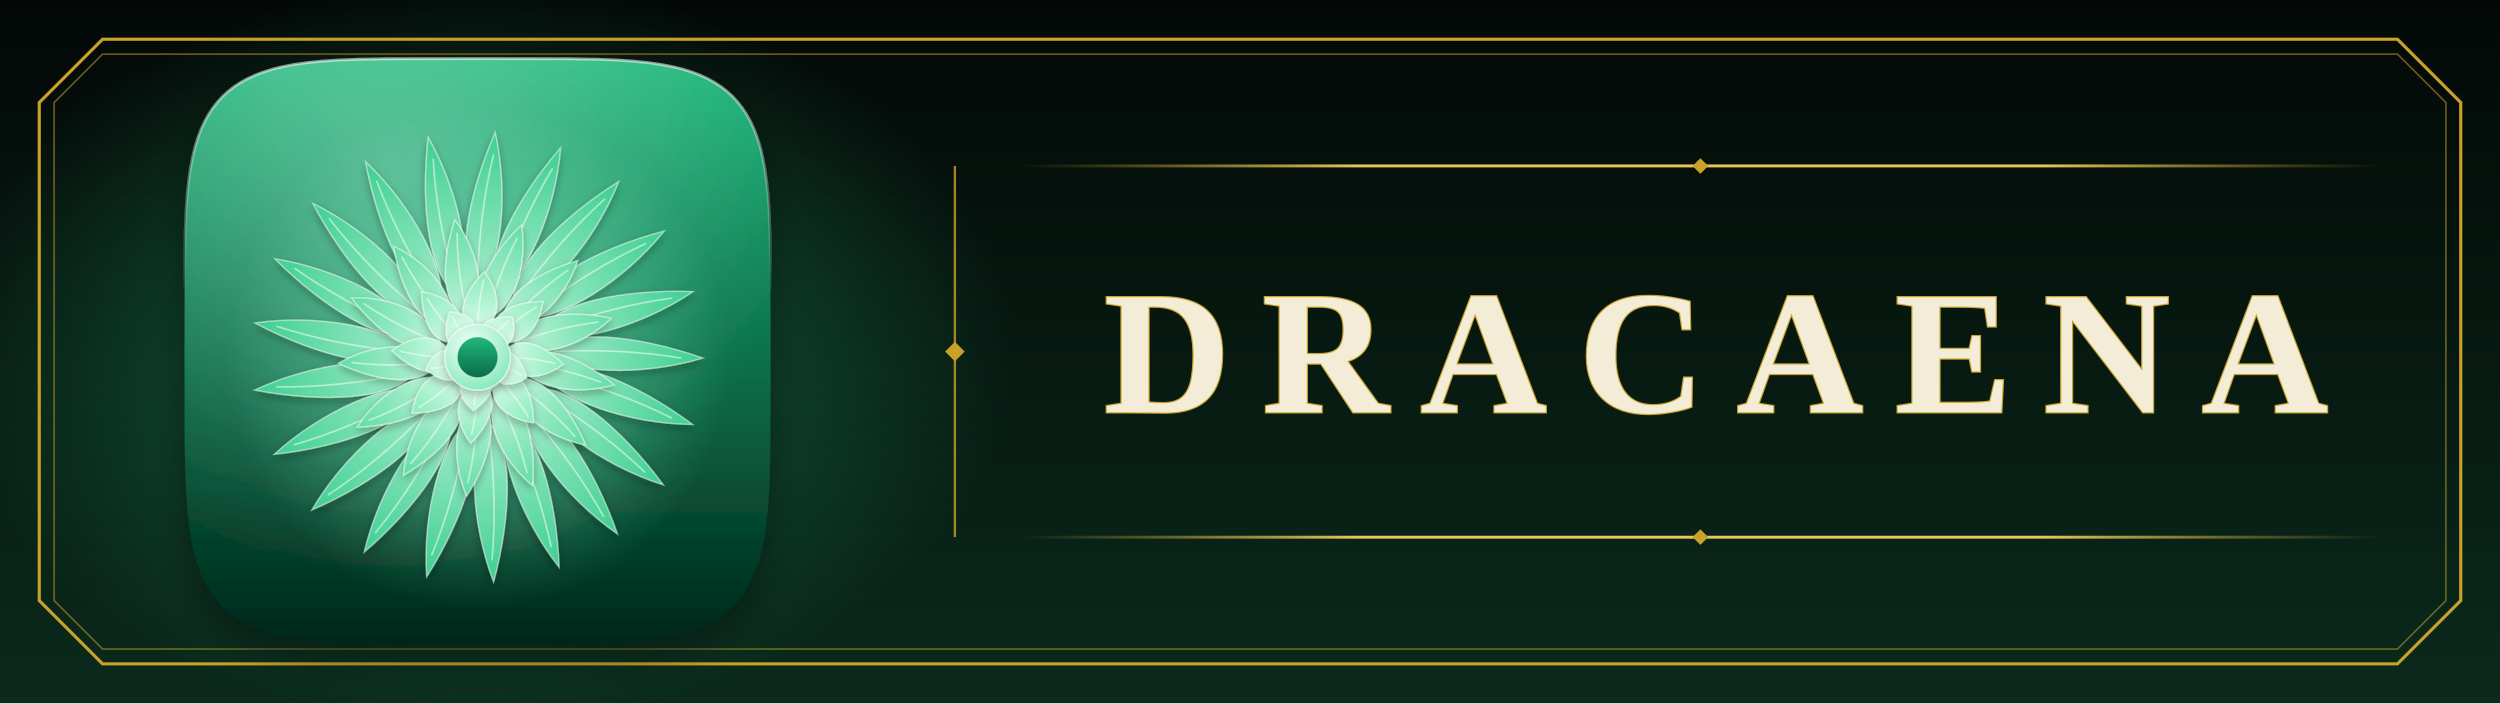
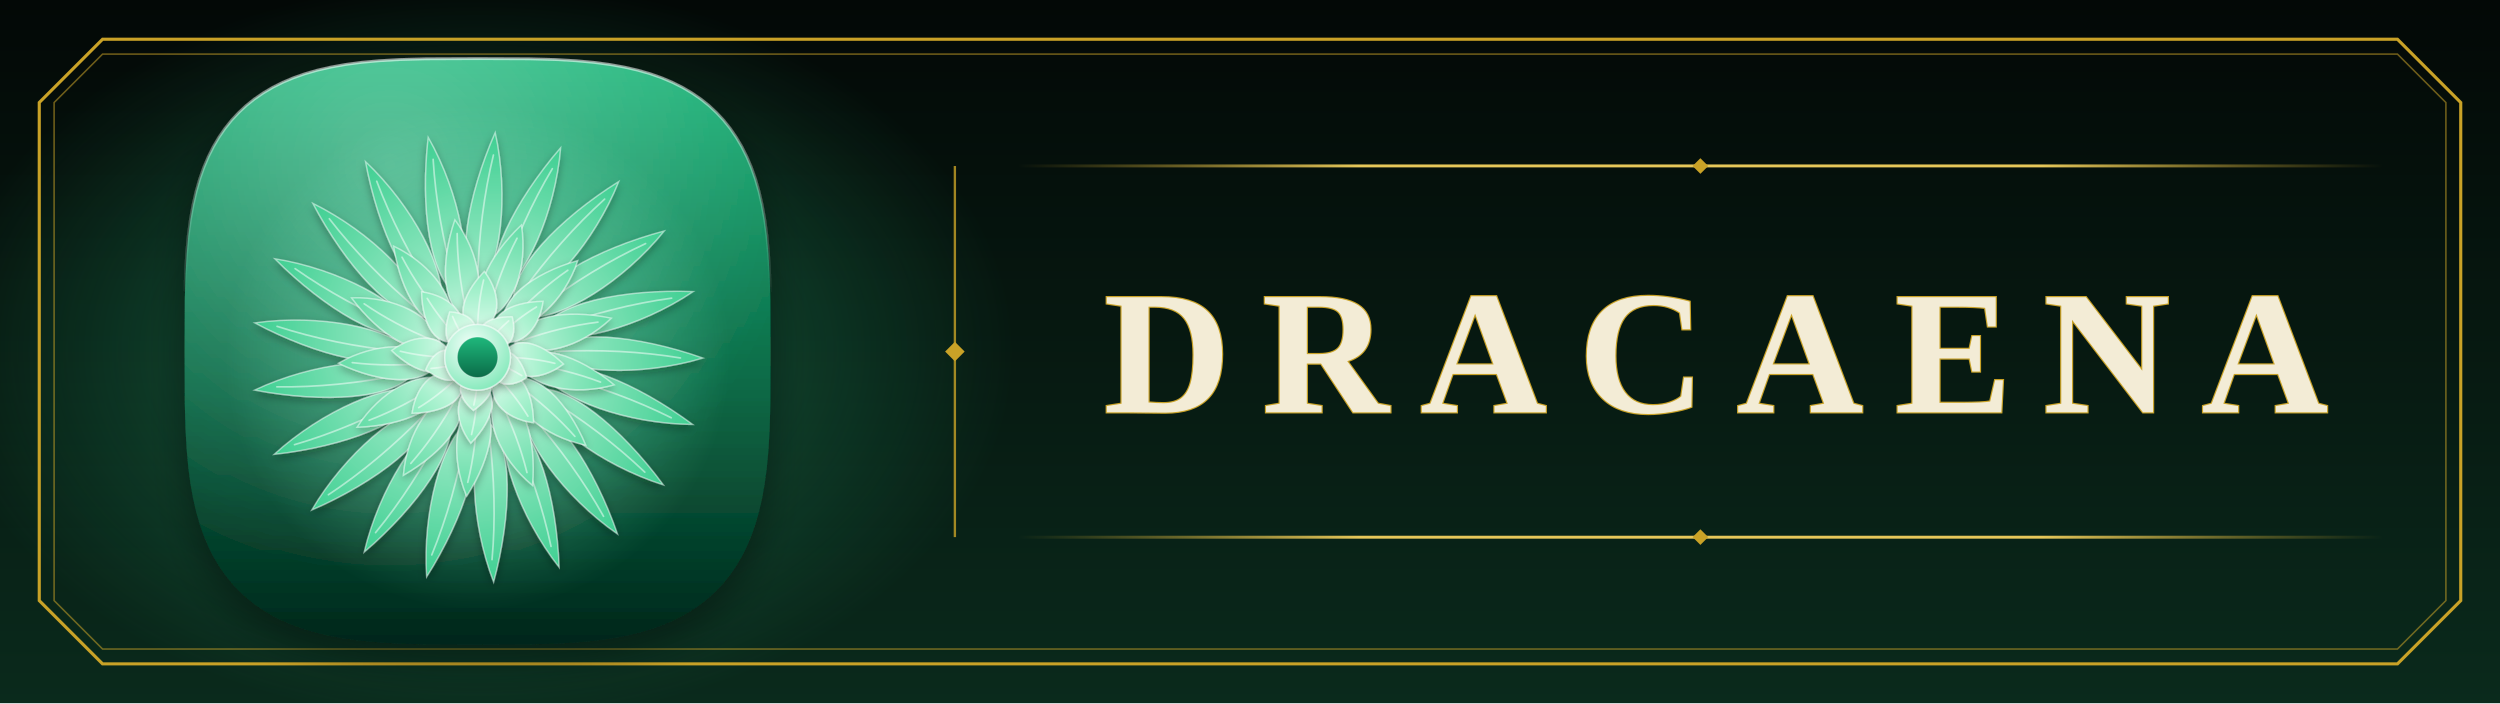
<svg xmlns="http://www.w3.org/2000/svg" viewBox="0 0 1280 360" width="1280" height="360" role="img" aria-labelledby="t d">
  <defs>
    <linearGradient id="ibg" x1="0" y1="0" x2="0" y2="1">
      <stop offset="0" stop-color="#1fb87c" />
      <stop offset=".55" stop-color="#0a6b47" />
      <stop offset="1" stop-color="#03261a" />
    </linearGradient>
    <radialGradient id="gloss" cx="35%" cy="18%" r="70%">
      <stop offset="0" stop-color="#fff" stop-opacity=".28" />
      <stop offset="1" stop-color="#fff" stop-opacity="0" />
    </radialGradient>
    <linearGradient id="edge" x1="0" y1="0" x2="0" y2="1">
      <stop offset="0" stop-color="#fff" stop-opacity=".55" />
      <stop offset=".4" stop-color="#fff" stop-opacity="0" />
    </linearGradient>
    <filter id="sh" x="-20%" y="-20%" width="140%" height="150%">
      <feDropShadow dx="0" dy="22" stdDeviation="26" flood-color="#000" flood-opacity=".4" />
    </filter>
    <filter id="ps" x="-20%" y="-20%" width="140%" height="140%">
      <feDropShadow dx="0" dy="5" stdDeviation="6" flood-color="#021a11" flood-opacity=".32" />
    </filter>
    <linearGradient id="g0" x1="0" y1="1" x2="0" y2="0">
      <stop offset="0" stop-color="#a6edcc" />
      <stop offset="1" stop-color="#3fcf92" />
    </linearGradient>
    <g id="k0">
      <path d="M0 -90.4C-32.5 -126.5 -14.6 -225.8 24.8 -316.0C44.4 -225.8 32.5 -126.5 0 -90.4Z" fill="url(#g0)" stroke="#fff" stroke-opacity=".5" stroke-width="2" />
      <path d="M0 -108.5Q2.5 -203.2 22.3 -284.4" fill="none" stroke="#fff" stroke-opacity=".5" stroke-width="2.4" stroke-linecap="round" />
    </g>
    <linearGradient id="g1" x1="0" y1="1" x2="0" y2="0">
      <stop offset="0" stop-color="#c2f5dc" />
      <stop offset="1" stop-color="#62dca6" />
    </linearGradient>
    <g id="k1">
      <path d="M0 -55.9C-32.4 -78.2 -20.3 -139.5 15.3 -195.3C38.7 -139.5 32.4 -78.2 0 -55.9Z" fill="url(#g1)" stroke="#fff" stroke-opacity=".5" stroke-width="2" />
      <path d="M0 -67.0Q1.5 -125.6 13.8 -175.8" fill="none" stroke="#fff" stroke-opacity=".5" stroke-width="2.4" stroke-linecap="round" />
    </g>
    <linearGradient id="g2" x1="0" y1="1" x2="0" y2="0">
      <stop offset="0" stop-color="#d9fbea" />
      <stop offset="1" stop-color="#8aebbd" />
    </linearGradient>
    <g id="k2">
      <path d="M0 -34.5C-32.6 -48.3 -23.9 -86.2 9.5 -120.7C35.3 -86.2 32.6 -48.3 0 -34.5Z" fill="url(#g2)" stroke="#fff" stroke-opacity=".5" stroke-width="2" />
      <path d="M0 -41.4Q0.9 -77.6 8.5 -108.6" fill="none" stroke="#fff" stroke-opacity=".5" stroke-width="2.4" stroke-linecap="round" />
    </g>
    <linearGradient id="g3" x1="0" y1="1" x2="0" y2="0">
      <stop offset="0" stop-color="#effff7" />
      <stop offset="1" stop-color="#b5f4d3" />
    </linearGradient>
    <g id="k3">
      <path d="M0 -21.3C-30.5 -29.9 -24.2 -53.3 5.9 -74.6C31.2 -53.3 30.5 -29.9 0 -21.3Z" fill="url(#g3)" stroke="#fff" stroke-opacity=".5" stroke-width="2" />
      <path d="M0 -25.6Q0.6 -48.0 5.3 -67.1" fill="none" stroke="#fff" stroke-opacity=".5" stroke-width="2.4" stroke-linecap="round" />
    </g>
    <radialGradient id="halo" cx="50%" cy="50%" r="50%">
      <stop offset=".6" stop-color="#8dffd0" stop-opacity=".22" />
      <stop offset="1" stop-color="#8dffd0" stop-opacity="0" />
    </radialGradient>
    <radialGradient id="cd" cx="40%" cy="32%" r="75%">
      <stop offset="0" stop-color="#f4fffa" />
      <stop offset="1" stop-color="#7fe8b8" />
    </radialGradient>
    <linearGradient id="ci" x1="0" y1="0" x2="0" y2="1">
      <stop offset="0" stop-color="#1fb87c" />
      <stop offset="1" stop-color="#0a6b47" />
    </linearGradient>
    <linearGradient id="bg" x1="0" y1="0" x2="0" y2="1">
      <stop offset="0" stop-color="#030806" />
      <stop offset="1" stop-color="#0a2a1c" />
    </linearGradient>
    <radialGradient id="glow" cx="50%" cy="50%" r="50%">
      <stop offset="0" stop-color="#2fd08a" stop-opacity=".42" />
      <stop offset="1" stop-color="#2fd08a" stop-opacity="0" />
    </radialGradient>
    <linearGradient id="gold" x1="0" y1="0" x2="1" y2="0">
      <stop offset="0" stop-color="#c9a227" stop-opacity="0" />
      <stop offset=".25" stop-color="#e6c75a" />
      <stop offset=".75" stop-color="#e6c75a" />
      <stop offset="1" stop-color="#c9a227" stop-opacity="0" />
    </linearGradient>
  </defs>
  <rect width="1280" height="360" fill="url(#bg)" />
  <ellipse cx="244.5" cy="180.0" rx="274.5" ry="190" fill="url(#glow)" />
  <path d="M52.5 20.1H1227.5L1259.9 52.5V307.5L1227.5 339.9H52.5L20.1 307.5V52.5Z" fill="none" stroke="#c9a227" stroke-width="1.6" />
  <path d="M52.5 27.7H1227.5L1252.3 52.5V307.5L1227.5 332.3H52.5L27.7 307.5V52.5Z" fill="none" stroke="#c9a227" stroke-width=".8" opacity=".55" />
  <g transform="translate(58.1 -6.4) scale(0.3641)">
    <g filter="url(#sh)">
-       <path d="M924.0 512.0 L923.8 638.6 L923.1 679.0 L922.0 708.2 L920.4 731.8 L918.3 751.9 L915.8 769.6 L912.8 785.3 L909.4 799.5 L905.4 812.4 L901.0 824.2 L896.0 835.1 L890.5 845.1 L884.5 854.3 L877.9 862.8 L870.7 870.7 L862.8 877.9 L854.3 884.5 L845.1 890.5 L835.1 896.0 L824.2 901.0 L812.4 905.4 L799.5 909.4 L785.3 912.8 L769.6 915.8 L751.9 918.3 L731.8 920.4 L708.2 922.0 L679.0 923.1 L638.6 923.8 L512.0 924.0 L385.4 923.8 L345.0 923.1 L315.8 922.0 L292.2 920.4 L272.1 918.3 L254.4 915.8 L238.7 912.8 L224.5 909.4 L211.6 905.4 L199.8 901.0 L188.9 896.0 L178.9 890.5 L169.7 884.5 L161.2 877.9 L153.3 870.7 L146.1 862.8 L139.5 854.3 L133.5 845.1 L128.0 835.1 L123.0 824.2 L118.6 812.4 L114.6 799.5 L111.2 785.3 L108.2 769.6 L105.7 751.9 L103.6 731.8 L102.0 708.2 L100.9 679.0 L100.2 638.6 L100.0 512.0 L100.2 385.4 L100.9 345.0 L102.0 315.8 L103.6 292.2 L105.7 272.1 L108.2 254.4 L111.2 238.7 L114.6 224.5 L118.6 211.6 L123.0 199.8 L128.0 188.9 L133.5 178.9 L139.5 169.7 L146.1 161.2 L153.3 153.3 L161.2 146.1 L169.7 139.5 L178.9 133.5 L188.9 128.0 L199.8 123.0 L211.6 118.6 L224.5 114.6 L238.7 111.2 L254.4 108.2 L272.1 105.7 L292.2 103.6 L315.8 102.0 L345.0 100.9 L385.4 100.2 L512.0 100.0 L638.6 100.2 L679.0 100.9 L708.2 102.0 L731.8 103.6 L751.9 105.7 L769.6 108.2 L785.3 111.2 L799.5 114.6 L812.4 118.6 L824.2 123.0 L835.1 128.0 L845.1 133.5 L854.3 139.5 L862.8 146.1 L870.7 153.3 L877.9 161.2 L884.5 169.7 L890.5 178.9 L896.0 188.9 L901.0 199.8 L905.4 211.6 L909.4 224.5 L912.8 238.7 L915.8 254.4 L918.3 272.1 L920.4 292.2 L922.0 315.8 L923.1 345.0 L923.8 385.4 L924.0 512.0 Z" fill="url(#ibg)" />
-       <path d="M924.0 512.0 L923.8 638.6 L923.1 679.0 L922.0 708.2 L920.4 731.8 L918.3 751.9 L915.8 769.6 L912.8 785.3 L909.4 799.5 L905.4 812.4 L901.0 824.2 L896.0 835.1 L890.5 845.1 L884.5 854.3 L877.9 862.8 L870.7 870.7 L862.8 877.9 L854.3 884.5 L845.1 890.5 L835.1 896.0 L824.2 901.0 L812.4 905.4 L799.5 909.4 L785.3 912.8 L769.6 915.8 L751.9 918.3 L731.8 920.4 L708.2 922.0 L679.0 923.1 L638.6 923.8 L512.0 924.0 L385.4 923.8 L345.0 923.1 L315.8 922.0 L292.2 920.4 L272.1 918.3 L254.4 915.8 L238.7 912.8 L224.5 909.4 L211.6 905.4 L199.8 901.0 L188.9 896.0 L178.9 890.5 L169.7 884.5 L161.2 877.9 L153.3 870.7 L146.1 862.8 L139.5 854.3 L133.5 845.1 L128.0 835.1 L123.0 824.2 L118.6 812.4 L114.6 799.5 L111.2 785.3 L108.2 769.6 L105.7 751.9 L103.6 731.8 L102.0 708.2 L100.9 679.0 L100.2 638.6 L100.0 512.0 L100.2 385.4 L100.9 345.0 L102.0 315.8 L103.6 292.2 L105.7 272.1 L108.2 254.4 L111.2 238.7 L114.6 224.5 L118.6 211.6 L123.0 199.8 L128.0 188.9 L133.5 178.9 L139.5 169.7 L146.1 161.2 L153.3 153.3 L161.2 146.1 L169.7 139.5 L178.9 133.5 L188.9 128.0 L199.8 123.0 L211.6 118.6 L224.5 114.6 L238.7 111.2 L254.4 108.2 L272.1 105.7 L292.2 103.6 L315.8 102.0 L345.0 100.9 L385.4 100.2 L512.0 100.0 L638.6 100.2 L679.0 100.9 L708.2 102.0 L731.8 103.6 L751.9 105.7 L769.6 108.2 L785.3 111.2 L799.5 114.6 L812.4 118.6 L824.2 123.0 L835.1 128.0 L845.1 133.5 L854.3 139.5 L862.8 146.1 L870.7 153.3 L877.9 161.2 L884.5 169.7 L890.5 178.9 L896.0 188.9 L901.0 199.8 L905.4 211.6 L909.4 224.5 L912.8 238.7 L915.8 254.4 L918.3 272.1 L920.4 292.2 L922.0 315.8 L923.1 345.0 L923.8 385.4 L924.0 512.0 Z" fill="url(#gloss)" />
-       <path d="M924.0 512.0 L923.8 638.6 L923.1 679.0 L922.0 708.2 L920.4 731.8 L918.3 751.9 L915.8 769.6 L912.8 785.3 L909.4 799.5 L905.4 812.4 L901.0 824.2 L896.0 835.1 L890.5 845.1 L884.5 854.3 L877.9 862.8 L870.7 870.7 L862.8 877.9 L854.3 884.5 L845.1 890.5 L835.1 896.0 L824.2 901.0 L812.4 905.4 L799.5 909.4 L785.3 912.8 L769.6 915.8 L751.9 918.3 L731.8 920.4 L708.2 922.0 L679.0 923.1 L638.6 923.8 L512.0 924.0 L385.4 923.8 L345.0 923.1 L315.8 922.0 L292.2 920.4 L272.1 918.3 L254.4 915.8 L238.7 912.8 L224.5 909.4 L211.6 905.4 L199.8 901.0 L188.9 896.0 L178.9 890.5 L169.7 884.5 L161.2 877.9 L153.3 870.7 L146.1 862.8 L139.5 854.3 L133.5 845.1 L128.0 835.1 L123.0 824.2 L118.6 812.4 L114.6 799.5 L111.2 785.3 L108.2 769.6 L105.7 751.9 L103.6 731.8 L102.0 708.2 L100.9 679.0 L100.2 638.6 L100.0 512.0 L100.2 385.4 L100.9 345.0 L102.0 315.8 L103.6 292.2 L105.7 272.1 L108.2 254.4 L111.2 238.7 L114.6 224.5 L118.6 211.6 L123.0 199.8 L128.0 188.9 L133.5 178.9 L139.5 169.7 L146.1 161.2 L153.3 153.3 L161.2 146.1 L169.7 139.5 L178.9 133.5 L188.9 128.0 L199.8 123.0 L211.6 118.6 L224.5 114.6 L238.7 111.2 L254.4 108.2 L272.1 105.7 L292.2 103.6 L315.8 102.0 L345.0 100.9 L385.4 100.2 L512.0 100.0 L638.6 100.2 L679.0 100.9 L708.2 102.0 L731.8 103.6 L751.9 105.7 L769.6 108.2 L785.3 111.2 L799.5 114.6 L812.4 118.6 L824.2 123.0 L835.1 128.0 L845.1 133.5 L854.3 139.5 L862.8 146.1 L870.7 153.3 L877.9 161.2 L884.5 169.7 L890.5 178.9 L896.0 188.9 L901.0 199.8 L905.4 211.6 L909.4 224.5 L912.8 238.7 L915.8 254.4 L918.3 272.1 L920.4 292.2 L922.0 315.8 L923.1 345.0 L923.8 385.4 L924.0 512.0 Z" fill="none" stroke="url(#edge)" stroke-width="4" />
+       <path d="M924.0 512.0 L923.7 584.7 L922.7 621.1 L921.0 650.3 L918.7 675.5 L915.7 698.0 L912.0 718.5 L907.7 737.3 L902.7 754.7 L897.0 770.9 L890.6 786.0 L883.5 800.2 L875.7 813.4 L867.2 825.8 L858.0 837.3 L848.0 848.0 L837.3 858.0 L825.8 867.2 L813.4 875.7 L800.2 883.5 L786.0 890.6 L770.9 897.0 L754.7 902.7 L737.3 907.7 L718.5 912.0 L698.0 915.7 L675.5 918.7 L650.3 921.0 L621.1 922.7 L584.7 923.7 L512.0 924.0 L439.3 923.7 L402.9 922.7 L373.7 921.0 L348.5 918.7 L326.0 915.7 L305.5 912.0 L286.7 907.7 L269.3 902.7 L253.1 897.0 L238.0 890.6 L223.8 883.5 L210.6 875.7 L198.2 867.2 L186.7 858.0 L176.0 848.0 L166.0 837.3 L156.8 825.8 L148.3 813.4 L140.5 800.2 L133.4 786.0 L127.0 770.9 L121.3 754.7 L116.3 737.3 L112.0 718.5 L108.3 698.0 L105.3 675.5 L103.0 650.3 L101.3 621.1 L100.3 584.7 L100.0 512.0 L100.3 439.3 L101.3 402.9 L103.0 373.7 L105.3 348.5 L108.3 326.0 L112.0 305.5 L116.3 286.7 L121.3 269.3 L127.0 253.1 L133.4 238.0 L140.5 223.8 L148.3 210.6 L156.8 198.2 L166.0 186.7 L176.0 176.0 L186.7 166.0 L198.2 156.8 L210.6 148.3 L223.8 140.5 L238.0 133.4 L253.1 127.0 L269.3 121.3 L286.7 116.3 L305.5 112.0 L326.0 108.3 L348.5 105.3 L373.7 103.0 L402.9 101.3 L439.3 100.3 L512.0 100.0 L584.7 100.3 L621.1 101.3 L650.3 103.0 L675.5 105.3 L698.0 108.3 L718.5 112.0 L737.3 116.3 L754.7 121.3 L770.9 127.0 L786.0 133.4 L800.2 140.5 L813.4 148.3 L825.8 156.8 L837.3 166.0 L848.0 176.0 L858.0 186.7 L867.2 198.2 L875.7 210.6 L883.5 223.8 L890.6 238.0 L897.0 253.1 L902.7 269.3 L907.7 286.7 L912.0 305.5 L915.7 326.0 L918.7 348.5 L921.0 373.7 L922.7 402.9 L923.7 439.3 L924.0 512.0 Z" fill="url(#ibg)" />
+       <path d="M924.0 512.0 L923.7 584.7 L922.7 621.1 L921.0 650.3 L918.7 675.5 L915.7 698.0 L912.0 718.5 L907.7 737.3 L902.7 754.7 L897.0 770.9 L890.6 786.0 L883.5 800.2 L875.7 813.4 L867.2 825.8 L858.0 837.3 L848.0 848.0 L837.3 858.0 L825.8 867.2 L813.4 875.7 L800.2 883.5 L786.0 890.6 L770.9 897.0 L754.7 902.7 L737.3 907.7 L718.5 912.0 L698.0 915.7 L675.5 918.7 L650.3 921.0 L621.1 922.7 L584.7 923.7 L512.0 924.0 L439.3 923.7 L402.9 922.7 L373.7 921.0 L348.5 918.7 L326.0 915.7 L305.5 912.0 L286.7 907.7 L269.3 902.7 L253.1 897.0 L238.0 890.6 L223.8 883.5 L210.6 875.7 L198.2 867.2 L186.7 858.0 L176.0 848.0 L166.0 837.3 L156.8 825.8 L148.3 813.4 L140.5 800.2 L133.4 786.0 L127.0 770.9 L121.3 754.7 L116.3 737.3 L112.0 718.5 L108.3 698.0 L105.3 675.5 L103.0 650.3 L101.3 621.1 L100.3 584.7 L100.0 512.0 L100.3 439.3 L101.3 402.9 L103.0 373.7 L105.3 348.5 L108.3 326.0 L112.0 305.5 L116.3 286.7 L121.3 269.3 L127.0 253.1 L133.4 238.0 L140.5 223.8 L148.3 210.6 L156.8 198.2 L166.0 186.7 L176.0 176.0 L186.7 166.0 L198.2 156.8 L210.6 148.3 L223.8 140.5 L238.0 133.4 L253.1 127.0 L269.3 121.3 L286.7 116.3 L305.5 112.0 L326.0 108.3 L348.5 105.3 L373.7 103.0 L402.9 101.3 L439.3 100.3 L512.0 100.0 L584.7 100.3 L621.1 101.3 L650.3 103.0 L675.5 105.3 L698.0 108.3 L718.5 112.0 L737.3 116.3 L754.7 121.3 L770.9 127.0 L786.0 133.4 L800.2 140.5 L813.4 148.3 L825.8 156.8 L837.3 166.0 L848.0 176.0 L858.0 186.7 L867.2 198.2 L875.7 210.6 L883.5 223.8 L890.6 238.0 L897.0 253.1 L902.7 269.3 L907.7 286.7 L912.0 305.5 L915.7 326.0 L918.7 348.5 L921.0 373.7 L922.7 402.9 L923.7 439.3 L924.0 512.0 Z" fill="url(#gloss)" />
+       <path d="M924.0 512.0 L923.7 584.7 L922.7 621.1 L921.0 650.3 L918.7 675.5 L915.7 698.0 L912.0 718.5 L907.7 737.3 L902.7 754.7 L897.0 770.9 L890.6 786.0 L883.5 800.2 L875.7 813.4 L867.2 825.8 L858.0 837.3 L848.0 848.0 L837.3 858.0 L825.8 867.2 L813.4 875.7 L800.2 883.5 L786.0 890.6 L770.9 897.0 L754.7 902.7 L737.3 907.7 L718.5 912.0 L698.0 915.7 L675.5 918.7 L650.3 921.0 L621.1 922.7 L584.7 923.7 L512.0 924.0 L439.3 923.7 L402.9 922.7 L373.7 921.0 L348.5 918.7 L326.0 915.7 L305.5 912.0 L286.7 907.7 L269.3 902.7 L253.1 897.0 L238.0 890.6 L223.8 883.5 L210.6 875.7 L198.2 867.2 L186.7 858.0 L176.0 848.0 L166.0 837.3 L156.8 825.8 L148.3 813.4 L140.5 800.2 L133.4 786.0 L127.0 770.9 L121.3 754.7 L116.3 737.3 L112.0 718.5 L108.3 698.0 L105.3 675.5 L103.0 650.3 L101.3 621.1 L100.3 584.7 L100.0 512.0 L100.3 439.3 L101.3 402.9 L103.0 373.7 L105.3 348.5 L108.3 326.0 L112.0 305.5 L116.3 286.7 L121.3 269.3 L127.0 253.1 L133.4 238.0 L140.5 223.8 L148.3 210.6 L156.8 198.2 L166.0 186.7 L176.0 176.0 L186.7 166.0 L198.2 156.8 L210.6 148.3 L223.8 140.5 L238.0 133.4 L253.1 127.0 L269.3 121.3 L286.7 116.3 L305.5 112.0 L326.0 108.3 L348.5 105.3 L373.7 103.0 L402.9 101.3 L439.3 100.3 L512.0 100.0 L584.7 100.3 L621.1 101.3 L650.3 103.0 L675.5 105.3 L698.0 108.3 L718.5 112.0 L737.3 116.3 L754.7 121.3 L770.9 127.0 L786.0 133.4 L800.2 140.5 L813.4 148.3 L825.8 156.8 L837.3 166.0 L848.0 176.0 L858.0 186.7 L867.2 198.2 L875.7 210.6 L883.5 223.8 L890.6 238.0 L897.0 253.1 L902.7 269.3 L907.7 286.7 L912.0 305.5 L915.7 326.0 L918.7 348.5 L921.0 373.7 L922.7 402.9 L923.7 439.3 L924.0 512.0 Z" fill="none" stroke="url(#edge)" stroke-width="4" />
    </g>
    <g transform="translate(512 520)">
      <circle r="353.9" fill="url(#halo)" />
      <g filter="url(#ps)">
        <use href="#k0" transform="rotate(0.00)" />
        <use href="#k0" transform="rotate(17.14)" />
        <use href="#k0" transform="rotate(34.29)" />
        <use href="#k0" transform="rotate(51.43)" />
        <use href="#k0" transform="rotate(68.57)" />
        <use href="#k0" transform="rotate(85.71)" />
        <use href="#k0" transform="rotate(102.86)" />
        <use href="#k0" transform="rotate(120.00)" />
        <use href="#k0" transform="rotate(137.14)" />
        <use href="#k0" transform="rotate(154.29)" />
        <use href="#k0" transform="rotate(171.43)" />
        <use href="#k0" transform="rotate(188.57)" />
        <use href="#k0" transform="rotate(205.71)" />
        <use href="#k0" transform="rotate(222.86)" />
        <use href="#k0" transform="rotate(240.00)" />
        <use href="#k0" transform="rotate(257.14)" />
        <use href="#k0" transform="rotate(274.29)" />
        <use href="#k0" transform="rotate(291.43)" />
        <use href="#k0" transform="rotate(308.57)" />
        <use href="#k0" transform="rotate(325.71)" />
        <use href="#k0" transform="rotate(342.86)" />
      </g>
      <g filter="url(#ps)">
        <use href="#k1" transform="rotate(13.85)" />
        <use href="#k1" transform="rotate(41.54)" />
        <use href="#k1" transform="rotate(69.23)" />
        <use href="#k1" transform="rotate(96.92)" />
        <use href="#k1" transform="rotate(124.62)" />
        <use href="#k1" transform="rotate(152.31)" />
        <use href="#k1" transform="rotate(180.00)" />
        <use href="#k1" transform="rotate(207.69)" />
        <use href="#k1" transform="rotate(235.38)" />
        <use href="#k1" transform="rotate(263.08)" />
        <use href="#k1" transform="rotate(290.77)" />
        <use href="#k1" transform="rotate(318.46)" />
        <use href="#k1" transform="rotate(346.15)" />
      </g>
      <g filter="url(#ps)">
        <use href="#k2" transform="rotate(0.00)" />
        <use href="#k2" transform="rotate(45.00)" />
        <use href="#k2" transform="rotate(90.00)" />
        <use href="#k2" transform="rotate(135.00)" />
        <use href="#k2" transform="rotate(180.00)" />
        <use href="#k2" transform="rotate(225.00)" />
        <use href="#k2" transform="rotate(270.00)" />
        <use href="#k2" transform="rotate(315.00)" />
      </g>
      <g filter="url(#ps)">
        <use href="#k3" transform="rotate(36.00)" />
        <use href="#k3" transform="rotate(108.00)" />
        <use href="#k3" transform="rotate(180.00)" />
        <use href="#k3" transform="rotate(252.00)" />
        <use href="#k3" transform="rotate(324.00)" />
      </g>
      <g filter="url(#ps)">
        <circle r="46.1" fill="url(#cd)" stroke="#fff" stroke-opacity=".55" stroke-width="2" />
      </g>
      <circle r="28.5" fill="url(#ci)" />
      <circle r="28.5" fill="none" stroke="#fff" stroke-opacity=".35" stroke-width="1.5" />
    </g>
  </g>
  <path d="M488.9 85.0V275.0" stroke="#c9a227" stroke-width="1.2" opacity=".8" />
  <path d="M483.9 180.0L488.9 175.0L493.9 180.0L488.9 185.0Z" fill="#c9a227" />
  <rect x="521.4" y="84.2" width="698.4" height="1.5" fill="url(#gold)" />
  <rect x="521.4" y="274.3" width="698.4" height="1.5" fill="url(#gold)" />
  <path d="M866.6 85.0L870.6 81.0L874.6 85.0L870.6 89.0Z" fill="#c9a227" />
  <path d="M866.6 275.0L870.6 271.0L874.6 275.0L870.6 279.0Z" fill="#c9a227" />
  <text x="878.6" y="211.1" text-anchor="middle" font-family="Georgia, 'Times New Roman', serif" font-size="90" font-weight="700" fill="#f3ecd6" stroke="#c9a227" stroke-width="1.2" paint-order="stroke" letter-spacing="16">DRACAENA</text>
</svg>
